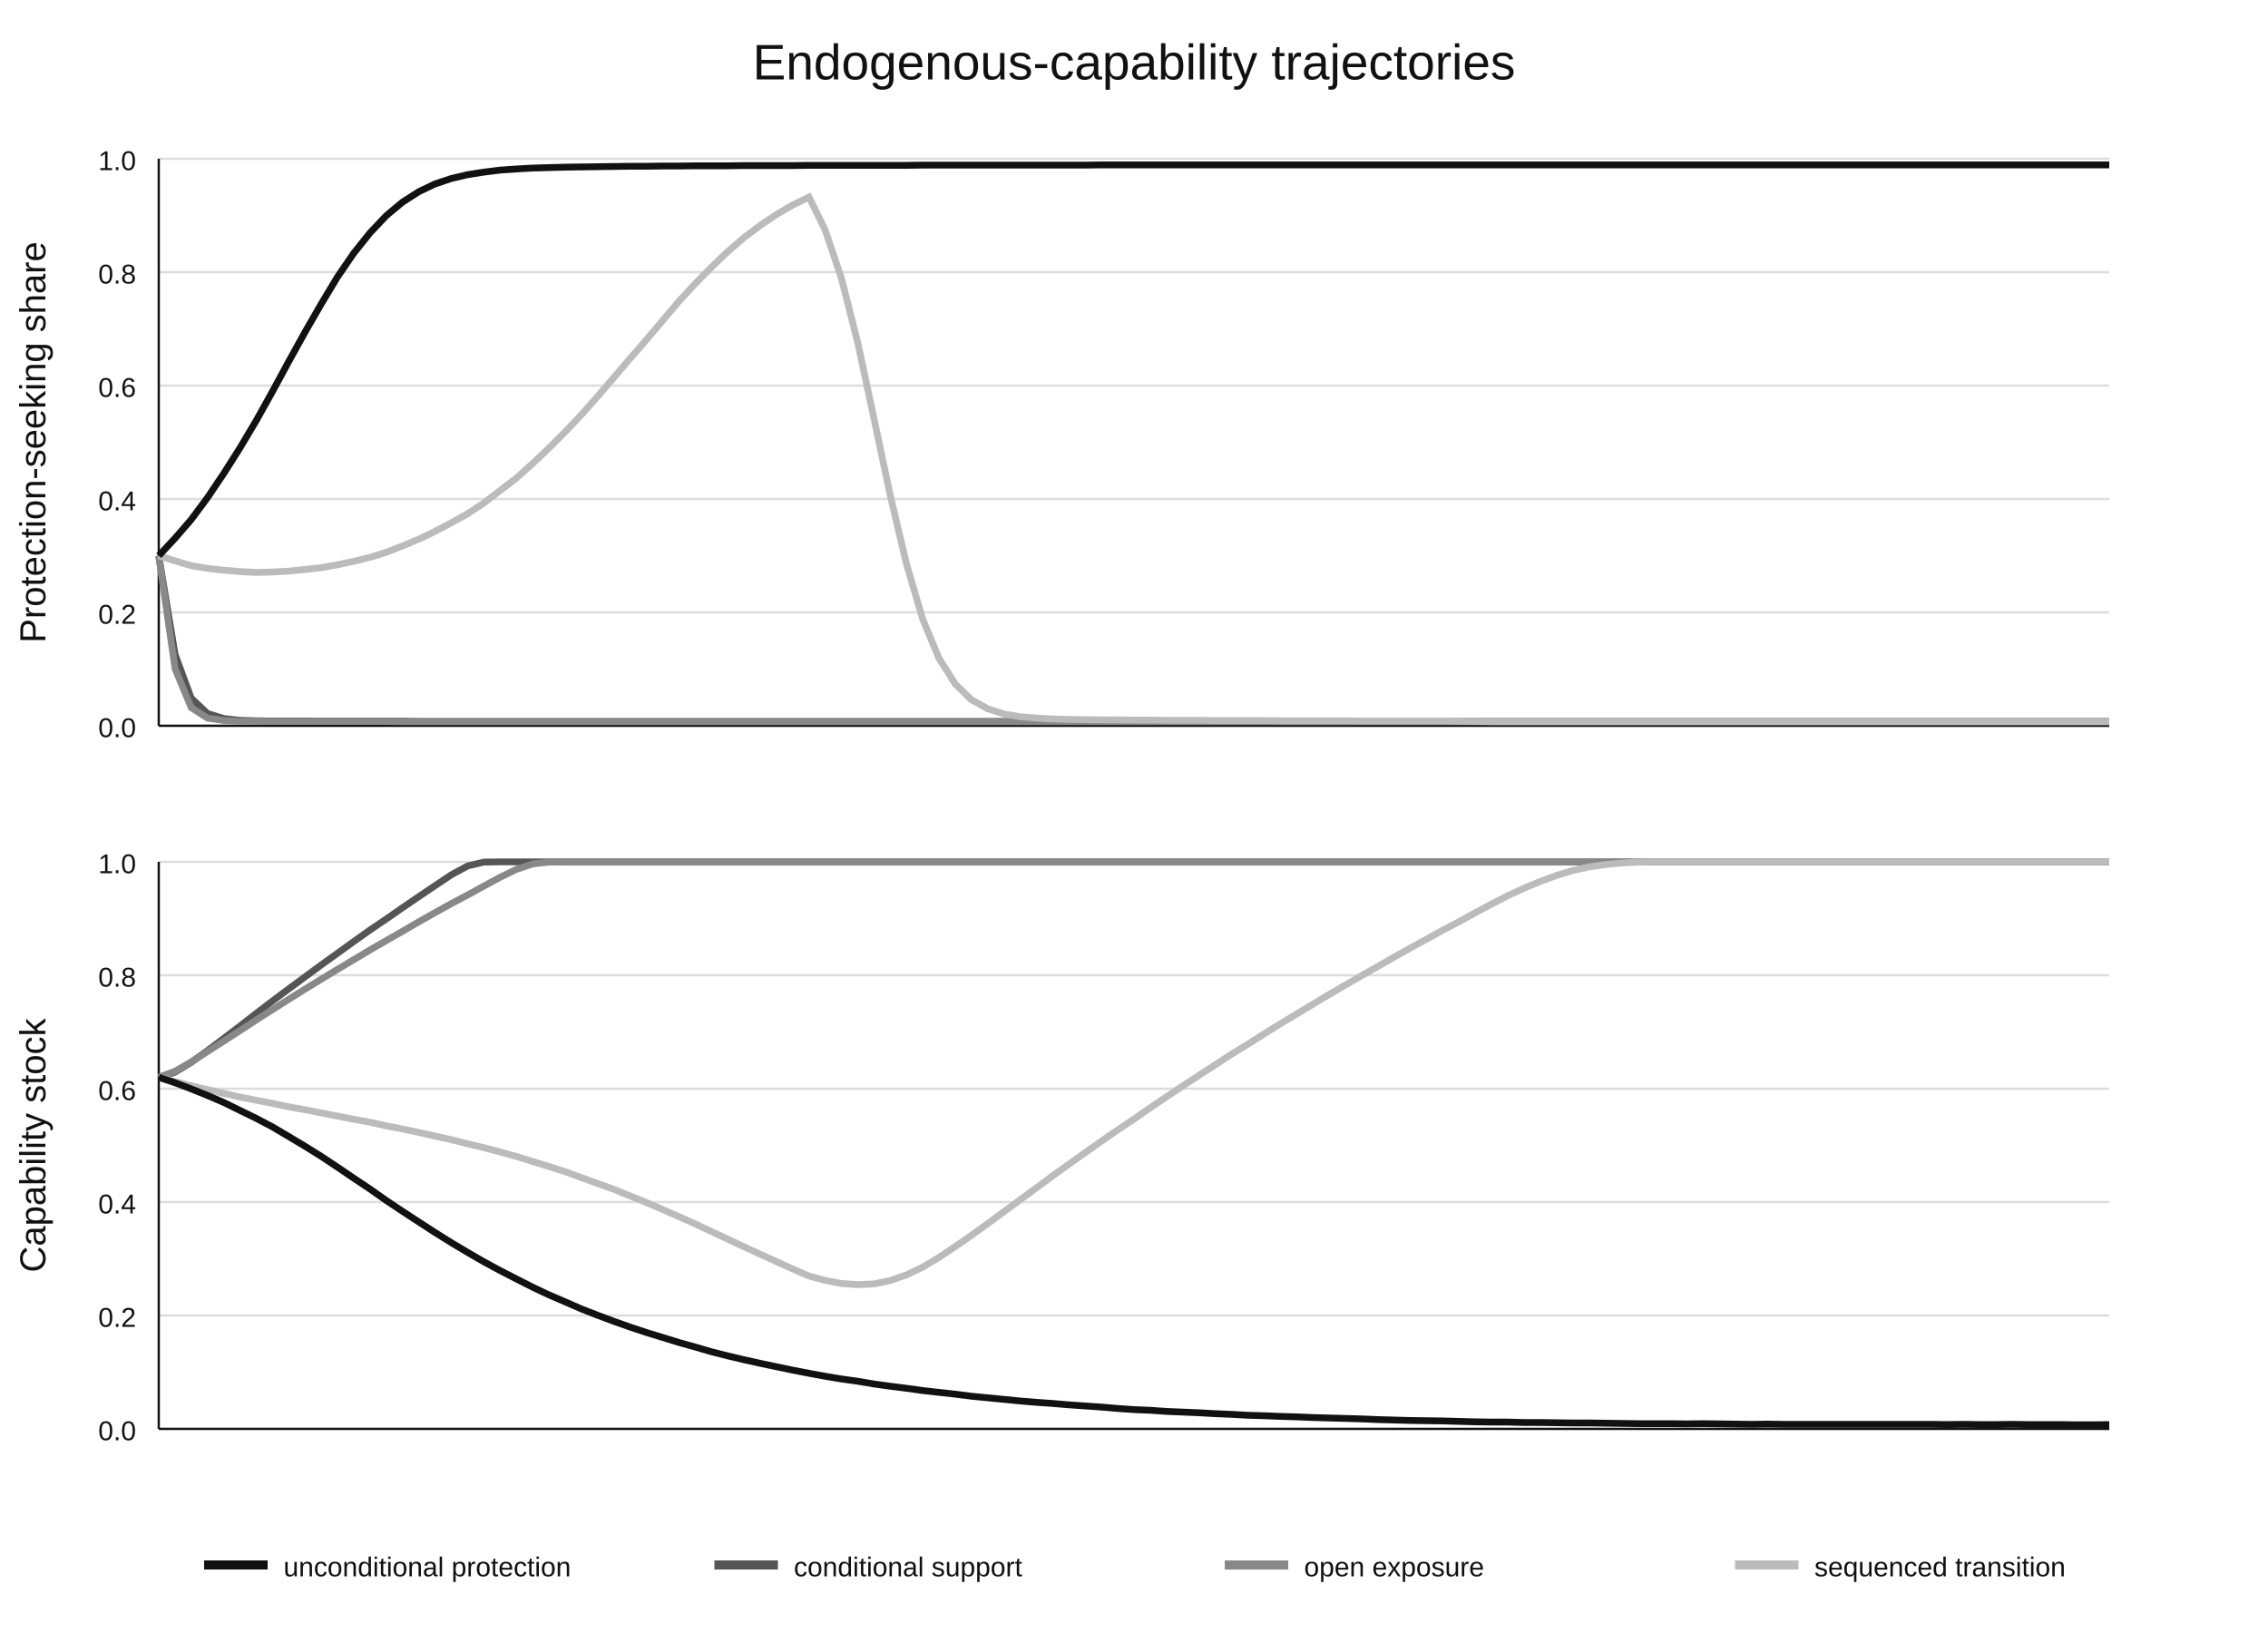
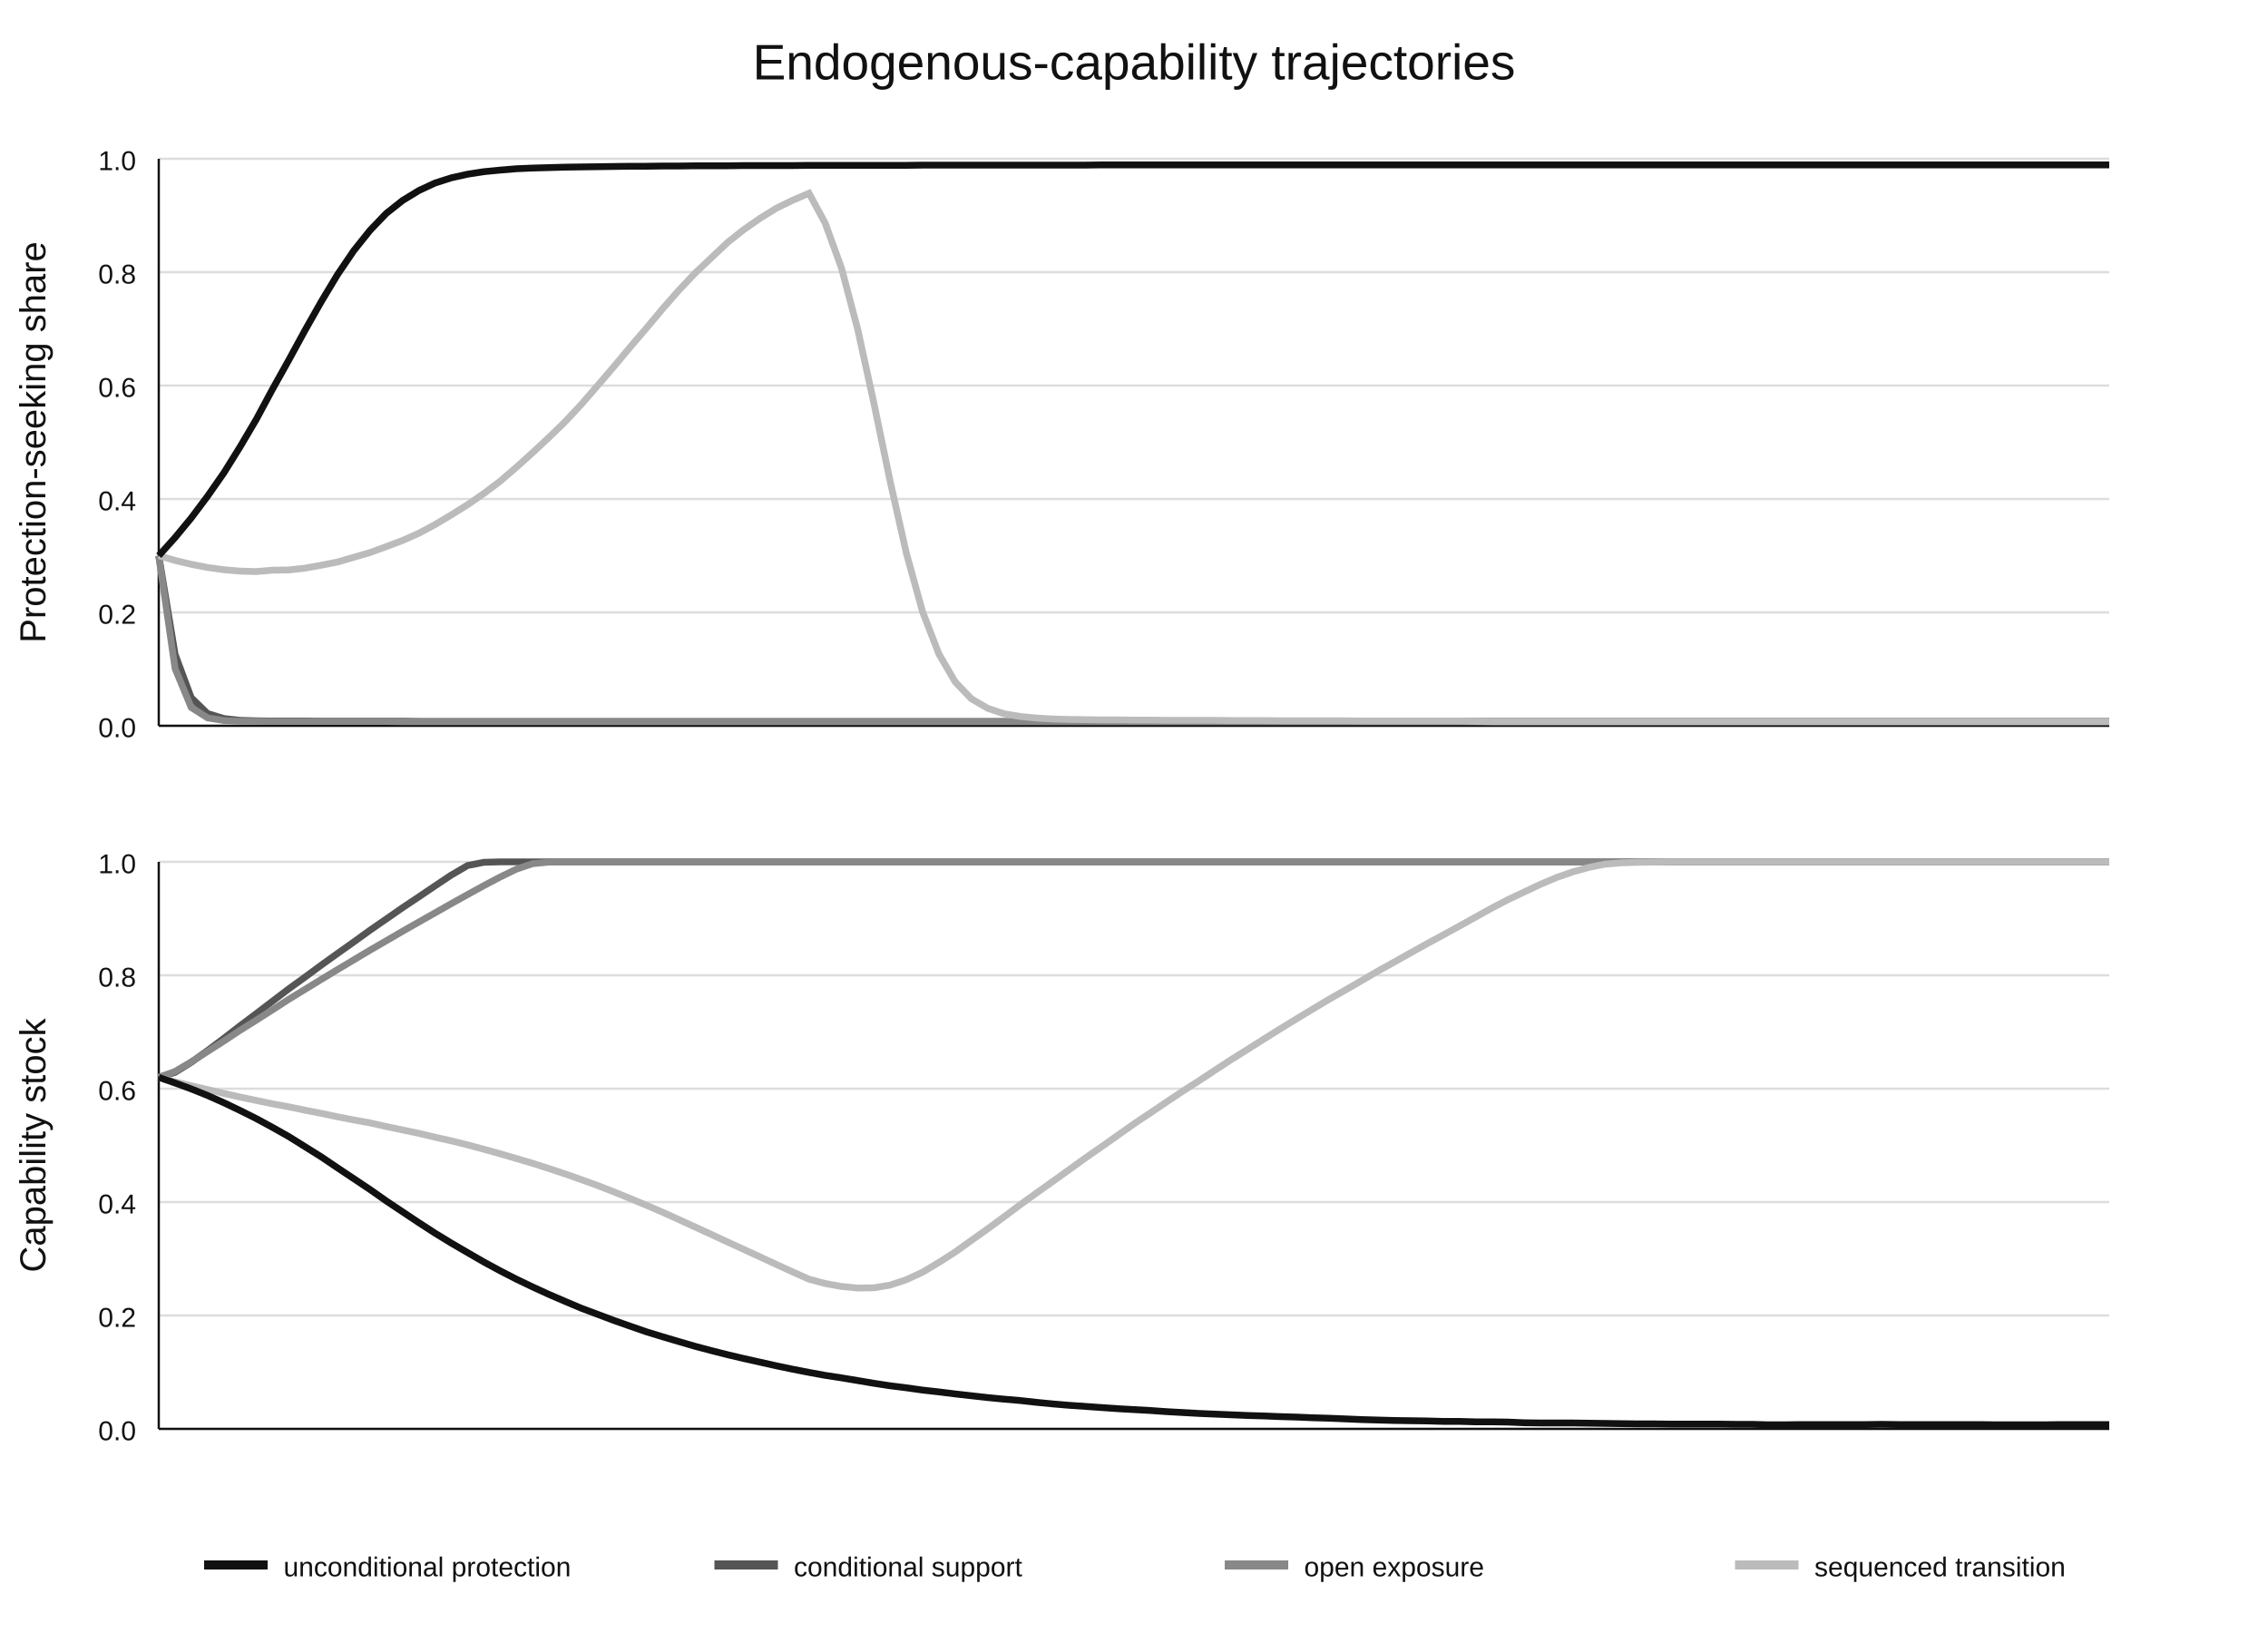
<svg xmlns="http://www.w3.org/2000/svg" width="1000" height="720" viewBox="0 0 1000 720">
  <rect width="100%" height="100%" fill="white" />
  <style>text{font-family:Arial,sans-serif;fill:#111}.axis{stroke:#111;stroke-width:1}.grid{stroke:#ddd;stroke-width:1}.line{fill:none;stroke-width:3}</style>
  <text x="500" y="35" text-anchor="middle" font-size="22">Endogenous-capability trajectories</text>
  <text x="20" y="195.0" transform="rotate(-90 20 195.0)" text-anchor="middle" font-size="16">Protection-seeking share</text>
  <line class="grid" x1="70" y1="320.0" x2="930" y2="320.0" />
  <text x="60" y="325.0" text-anchor="end" font-size="12">0.0</text>
  <line class="grid" x1="70" y1="270.0" x2="930" y2="270.0" />
  <text x="60" y="275.0" text-anchor="end" font-size="12">0.2</text>
  <line class="grid" x1="70" y1="220.0" x2="930" y2="220.0" />
  <text x="60" y="225.0" text-anchor="end" font-size="12">0.4</text>
  <line class="grid" x1="70" y1="170.0" x2="930" y2="170.0" />
  <text x="60" y="175.0" text-anchor="end" font-size="12">0.6</text>
  <line class="grid" x1="70" y1="120.0" x2="930" y2="120.0" />
  <text x="60" y="125.0" text-anchor="end" font-size="12">0.8</text>
  <line class="grid" x1="70" y1="70.0" x2="930" y2="70.0" />
  <text x="60" y="75.0" text-anchor="end" font-size="12">1.0</text>
  <line class="axis" x1="70" y1="70" x2="70" y2="320" />
  <line class="axis" x1="70" y1="320" x2="930" y2="320" />
-   <polyline class="line" stroke="#555555" points="70.0,245.0 77.2,288.6 84.3,307.8 91.5,314.6 98.7,316.8 105.8,317.6 113.0,317.8 120.2,317.9 127.3,317.9 134.5,317.9 141.7,318.0 148.8,318.0 156.0,318.0 163.2,318.0 170.3,318.0 177.5,318.0 184.7,318.1 191.8,318.1 199.0,318.1 206.2,318.1 213.3,318.1 220.5,318.1 227.7,318.1 234.8,318.1 242.0,318.1 249.2,318.1 256.3,318.1 263.5,318.1 270.7,318.1 277.8,318.1 285.0,318.1 292.2,318.1 299.3,318.1 306.5,318.1 313.7,318.1 320.8,318.1 328.0,318.1 335.2,318.1 342.3,318.1 349.5,318.1 356.7,318.1 363.8,318.1 371.0,318.1 378.2,318.1 385.3,318.1 392.5,318.1 399.7,318.1 406.8,318.1 414.0,318.1 421.2,318.1 428.3,318.1 435.5,318.1 442.7,318.1 449.8,318.1 457.0,318.1 464.2,318.1 471.3,318.1 478.5,318.1 485.7,318.1 492.8,318.1 500.0,318.1 507.2,318.1 514.3,318.1 521.5,318.1 528.7,318.1 535.8,318.1 543.0,318.1 550.2,318.1 557.3,318.1 564.5,318.1 571.7,318.1 578.8,318.1 586.0,318.1 593.2,318.1 600.3,318.1 607.5,318.1 614.7,318.1 621.8,318.1 629.0,318.1 636.2,318.1 643.3,318.1 650.5,318.1 657.7,318.1 664.8,318.1 672.0,318.1 679.2,318.1 686.3,318.1 693.5,318.1 700.7,318.1 707.8,318.1 715.0,318.1 722.2,318.1 729.3,318.1 736.5,318.1 743.7,318.1 750.8,318.1 758.0,318.1 765.2,318.1 772.3,318.1 779.5,318.1 786.7,318.1 793.8,318.1 801.0,318.1 808.2,318.1 815.3,318.1 822.5,318.1 829.7,318.1 836.8,318.1 844.0,318.1 851.2,318.1 858.3,318.1 865.5,318.1 872.7,318.1 879.8,318.1 887.0,318.1 894.2,318.1 901.3,318.1 908.5,318.1 915.7,318.1 922.8,318.1 930.0,318.1" />
-   <polyline class="line" stroke="#888888" points="70.0,245.0 77.2,294.9 84.3,312.0 91.5,316.6 98.7,317.7 105.8,318.0 113.0,318.0 120.2,318.1 127.3,318.1 134.5,318.1 141.7,318.1 148.8,318.1 156.0,318.1 163.2,318.1 170.3,318.1 177.5,318.2 184.7,318.2 191.8,318.2 199.0,318.2 206.2,318.2 213.3,318.2 220.5,318.2 227.7,318.2 234.8,318.2 242.0,318.2 249.2,318.2 256.3,318.2 263.5,318.2 270.7,318.2 277.8,318.2 285.0,318.2 292.2,318.2 299.3,318.2 306.5,318.2 313.7,318.2 320.8,318.2 328.0,318.2 335.2,318.2 342.3,318.2 349.5,318.2 356.7,318.2 363.8,318.2 371.0,318.2 378.2,318.2 385.3,318.2 392.5,318.2 399.7,318.2 406.8,318.2 414.0,318.2 421.2,318.2 428.3,318.2 435.5,318.2 442.7,318.2 449.8,318.2 457.0,318.2 464.2,318.2 471.3,318.2 478.5,318.2 485.7,318.2 492.8,318.2 500.0,318.2 507.2,318.2 514.3,318.2 521.5,318.2 528.7,318.2 535.8,318.2 543.0,318.2 550.2,318.2 557.3,318.2 564.5,318.2 571.7,318.2 578.8,318.2 586.0,318.2 593.2,318.2 600.3,318.2 607.5,318.2 614.7,318.2 621.8,318.2 629.0,318.2 636.2,318.2 643.3,318.2 650.5,318.2 657.7,318.2 664.8,318.2 672.0,318.2 679.2,318.2 686.3,318.2 693.5,318.2 700.7,318.2 707.8,318.2 715.0,318.2 722.2,318.2 729.3,318.2 736.5,318.2 743.7,318.2 750.8,318.2 758.0,318.2 765.2,318.2 772.3,318.2 779.5,318.2 786.7,318.2 793.8,318.2 801.0,318.2 808.2,318.2 815.3,318.2 822.5,318.2 829.7,318.2 836.8,318.2 844.0,318.2 851.2,318.2 858.3,318.2 865.5,318.2 872.7,318.2 879.8,318.2 887.0,318.2 894.2,318.2 901.3,318.2 908.5,318.2 915.7,318.2 922.8,318.2 930.0,318.2" />
-   <polyline class="line" stroke="#BBBBBB" points="70.0,245.0 77.2,247.3 84.3,249.4 91.5,250.6 98.7,251.4 105.8,252.0 113.0,252.4 120.2,252.2 127.3,251.8 134.5,251.1 141.7,250.3 148.8,249.0 156.0,247.5 163.2,245.7 170.3,243.5 177.5,240.7 184.7,237.7 191.8,234.3 199.0,230.5 206.2,226.5 213.3,221.8 220.5,216.3 227.7,210.8 234.8,204.4 242.0,197.6 249.2,190.4 256.3,182.9 263.5,174.8 270.7,166.4 277.8,158.1 285.0,149.8 292.2,141.3 299.3,132.9 306.5,125.1 313.7,117.8 320.8,111.0 328.0,104.8 335.2,99.4 342.3,94.6 349.5,90.4 356.7,86.9 363.8,101.3 371.0,122.7 378.2,151.1 385.3,184.3 392.5,218.3 399.7,248.7 406.8,272.9 414.0,290.2 421.2,301.6 428.3,308.5 435.5,312.5 442.7,314.8 449.8,316.0 457.0,316.6 464.2,317.0 471.3,317.2 478.5,317.3 485.7,317.4 492.8,317.4 500.0,317.5 507.2,317.5 514.3,317.6 521.5,317.6 528.7,317.6 535.8,317.7 543.0,317.7 550.2,317.7 557.3,317.7 564.5,317.8 571.7,317.8 578.8,317.8 586.0,317.8 593.2,317.8 600.3,317.9 607.5,317.9 614.7,317.9 621.8,317.9 629.0,317.9 636.2,317.9 643.3,318.0 650.5,318.1 657.7,318.2 664.8,318.2 672.0,318.2 679.2,318.2 686.3,318.2 693.5,318.2 700.7,318.2 707.8,318.2 715.0,318.2 722.2,318.2 729.3,318.2 736.5,318.2 743.7,318.2 750.8,318.2 758.0,318.2 765.2,318.2 772.3,318.2 779.5,318.2 786.7,318.2 793.8,318.2 801.0,318.2 808.2,318.2 815.3,318.2 822.5,318.2 829.7,318.2 836.8,318.2 844.0,318.2 851.2,318.2 858.3,318.2 865.5,318.2 872.7,318.2 879.8,318.2 887.0,318.2 894.2,318.2 901.3,318.2 908.5,318.2 915.7,318.2 922.8,318.2 930.0,318.2" />
-   <polyline class="line" stroke="#111111" points="70.0,245.0 77.2,237.3 84.3,229.1 91.5,219.4 98.7,208.7 105.8,197.5 113.0,185.4 120.2,172.5 127.3,159.4 134.5,146.4 141.7,133.9 148.8,122.1 156.0,111.6 163.2,102.6 170.3,95.1 177.5,89.1 184.7,84.5 191.8,81.1 199.0,78.7 206.2,77.0 213.3,75.9 220.5,75.0 227.7,74.5 234.8,74.1 242.0,73.9 249.2,73.7 256.3,73.6 263.5,73.5 270.7,73.4 277.8,73.3 285.0,73.3 292.2,73.2 299.3,73.2 306.5,73.1 313.7,73.1 320.8,73.1 328.0,73.0 335.2,73.0 342.3,73.0 349.5,73.0 356.7,72.9 363.8,72.9 371.0,72.9 378.2,72.9 385.3,72.9 392.5,72.9 399.7,72.9 406.8,72.8 414.0,72.8 421.2,72.8 428.3,72.8 435.5,72.8 442.7,72.8 449.8,72.8 457.0,72.8 464.2,72.8 471.3,72.8 478.5,72.8 485.7,72.7 492.8,72.7 500.0,72.7 507.2,72.7 514.3,72.7 521.5,72.7 528.7,72.7 535.8,72.7 543.0,72.7 550.2,72.7 557.3,72.7 564.5,72.7 571.7,72.7 578.8,72.7 586.0,72.7 593.2,72.7 600.3,72.7 607.5,72.7 614.7,72.7 621.8,72.7 629.0,72.7 636.2,72.7 643.3,72.7 650.5,72.7 657.7,72.7 664.8,72.7 672.0,72.7 679.2,72.7 686.3,72.7 693.5,72.7 700.7,72.7 707.8,72.7 715.0,72.7 722.2,72.7 729.3,72.7 736.5,72.7 743.7,72.7 750.8,72.7 758.0,72.7 765.2,72.7 772.3,72.7 779.5,72.7 786.7,72.7 793.8,72.7 801.0,72.7 808.2,72.7 815.3,72.7 822.5,72.7 829.7,72.7 836.8,72.7 844.0,72.7 851.2,72.7 858.3,72.7 865.5,72.7 872.7,72.7 879.8,72.7 887.0,72.7 894.2,72.7 901.3,72.7 908.5,72.7 915.7,72.7 922.8,72.7 930.0,72.7" />
+   <polyline class="line" stroke="#555555" points="70.0,245.0 77.2,288.5 84.3,307.6 91.5,314.6 98.7,316.8 105.8,317.6 113.0,317.8 120.2,317.9 127.3,317.9 134.5,317.9 141.7,318.0 148.8,318.0 156.0,318.0 163.2,318.0 170.3,318.0 177.5,318.0 184.7,318.1 191.8,318.1 199.0,318.1 206.2,318.1 213.3,318.1 220.5,318.1 227.7,318.1 234.8,318.1 242.0,318.1 249.2,318.1 256.3,318.1 263.5,318.1 270.7,318.1 277.8,318.1 285.0,318.1 292.2,318.1 299.3,318.1 306.5,318.1 313.7,318.1 320.8,318.1 328.0,318.1 335.2,318.1 342.3,318.1 349.5,318.1 356.7,318.1 363.8,318.1 371.0,318.1 378.2,318.1 385.3,318.1 392.5,318.1 399.7,318.1 406.8,318.1 414.0,318.1 421.2,318.1 428.3,318.1 435.5,318.1 442.7,318.1 449.8,318.1 457.0,318.1 464.2,318.1 471.3,318.1 478.5,318.1 485.7,318.1 492.8,318.1 500.0,318.1 507.2,318.1 514.3,318.1 521.5,318.1 528.7,318.1 535.8,318.1 543.0,318.1 550.2,318.1 557.3,318.1 564.5,318.1 571.7,318.1 578.8,318.1 586.0,318.1 593.2,318.1 600.3,318.1 607.5,318.1 614.7,318.1 621.8,318.1 629.0,318.1 636.2,318.1 643.3,318.1 650.5,318.1 657.7,318.1 664.8,318.1 672.0,318.1 679.2,318.1 686.3,318.1 693.5,318.1 700.7,318.1 707.8,318.1 715.0,318.1 722.2,318.1 729.3,318.1 736.5,318.1 743.7,318.1 750.8,318.1 758.0,318.1 765.2,318.1 772.3,318.1 779.5,318.1 786.7,318.1 793.8,318.1 801.0,318.1 808.2,318.1 815.3,318.1 822.5,318.1 829.7,318.1 836.8,318.1 844.0,318.1 851.2,318.1 858.3,318.1 865.5,318.1 872.7,318.1 879.8,318.1 887.0,318.1 894.2,318.1 901.3,318.1 908.5,318.1 915.7,318.1 922.8,318.1 930.0,318.1" />
+   <polyline class="line" stroke="#888888" points="70.0,245.0 77.2,294.8 84.3,311.9 91.5,316.5 98.7,317.7 105.8,318.0 113.0,318.0 120.2,318.1 127.3,318.1 134.5,318.1 141.7,318.1 148.8,318.1 156.0,318.1 163.2,318.1 170.3,318.1 177.5,318.2 184.7,318.2 191.8,318.2 199.0,318.2 206.2,318.2 213.3,318.2 220.5,318.2 227.7,318.2 234.8,318.2 242.0,318.2 249.2,318.2 256.3,318.2 263.5,318.2 270.7,318.2 277.8,318.2 285.0,318.2 292.2,318.2 299.3,318.2 306.5,318.2 313.7,318.2 320.8,318.2 328.0,318.2 335.2,318.2 342.3,318.2 349.5,318.2 356.7,318.2 363.8,318.2 371.0,318.2 378.2,318.2 385.3,318.2 392.5,318.2 399.7,318.2 406.8,318.2 414.0,318.2 421.2,318.2 428.3,318.2 435.5,318.2 442.7,318.2 449.8,318.2 457.0,318.2 464.2,318.2 471.3,318.2 478.5,318.2 485.7,318.2 492.8,318.2 500.0,318.2 507.2,318.2 514.3,318.2 521.5,318.2 528.7,318.2 535.8,318.2 543.0,318.2 550.2,318.2 557.3,318.2 564.5,318.2 571.7,318.2 578.8,318.2 586.0,318.2 593.2,318.2 600.3,318.2 607.5,318.2 614.7,318.2 621.8,318.2 629.0,318.2 636.2,318.2 643.3,318.2 650.5,318.2 657.7,318.2 664.8,318.2 672.0,318.2 679.2,318.2 686.3,318.2 693.5,318.2 700.7,318.2 707.8,318.2 715.0,318.2 722.2,318.2 729.3,318.2 736.5,318.2 743.7,318.2 750.8,318.2 758.0,318.2 765.2,318.2 772.3,318.2 779.5,318.2 786.7,318.2 793.8,318.2 801.0,318.2 808.2,318.2 815.3,318.2 822.5,318.2 829.7,318.2 836.8,318.2 844.0,318.2 851.2,318.2 858.3,318.2 865.5,318.2 872.7,318.2 879.8,318.2 887.0,318.2 894.2,318.2 901.3,318.2 908.5,318.2 915.7,318.2 922.8,318.2 930.0,318.2" />
+   <polyline class="line" stroke="#BBBBBB" points="70.0,245.0 77.2,247.1 84.3,248.8 91.5,250.2 98.7,251.2 105.8,251.8 113.0,252.0 120.2,251.4 127.3,251.3 134.5,250.5 141.7,249.2 148.8,247.8 156.0,245.7 163.2,243.6 170.3,241.0 177.5,238.3 184.7,235.1 191.8,231.3 199.0,227.0 206.2,222.5 213.3,217.6 220.5,212.2 227.7,206.0 234.8,199.6 242.0,192.9 249.2,185.9 256.3,178.3 263.5,170.0 270.7,161.6 277.8,153.1 285.0,144.7 292.2,136.1 299.3,128.0 306.5,120.4 313.7,113.6 320.8,106.9 328.0,101.2 335.2,96.2 342.3,91.8 349.5,88.3 356.7,85.2 363.8,98.3 371.0,118.1 378.2,145.3 385.3,177.7 392.5,212.3 399.7,244.2 406.8,269.8 414.0,288.4 421.2,300.7 428.3,308.1 435.5,312.3 442.7,314.7 449.8,315.9 457.0,316.6 464.2,317.0 471.3,317.2 478.5,317.3 485.7,317.4 492.8,317.4 500.0,317.5 507.2,317.5 514.3,317.6 521.5,317.6 528.7,317.6 535.8,317.6 543.0,317.7 550.2,317.7 557.3,317.7 564.5,317.8 571.7,317.8 578.8,317.8 586.0,317.8 593.2,317.8 600.3,317.9 607.5,317.9 614.7,317.9 621.8,317.9 629.0,317.9 636.2,317.9 643.3,317.9 650.5,318.1 657.7,318.2 664.8,318.2 672.0,318.2 679.2,318.2 686.3,318.2 693.5,318.2 700.7,318.2 707.8,318.2 715.0,318.2 722.2,318.2 729.3,318.2 736.5,318.2 743.7,318.2 750.8,318.2 758.0,318.2 765.2,318.2 772.3,318.2 779.5,318.2 786.7,318.2 793.8,318.2 801.0,318.2 808.2,318.2 815.3,318.2 822.5,318.2 829.7,318.2 836.8,318.2 844.0,318.2 851.2,318.2 858.3,318.2 865.5,318.2 872.7,318.2 879.8,318.2 887.0,318.2 894.2,318.2 901.3,318.2 908.5,318.2 915.7,318.2 922.8,318.2 930.0,318.2" />
+   <polyline class="line" stroke="#111111" points="70.0,245.0 77.2,237.0 84.3,228.4 91.5,218.8 98.7,208.5 105.8,197.1 113.0,184.9 120.2,171.5 127.3,158.8 134.5,145.6 141.7,132.9 148.8,121.1 156.0,110.5 163.2,101.5 170.3,94.1 177.5,88.4 184.7,84.0 191.8,80.7 199.0,78.4 206.2,76.8 213.3,75.7 220.5,75.0 227.7,74.4 234.8,74.1 242.0,73.9 249.2,73.7 256.3,73.6 263.5,73.5 270.7,73.4 277.8,73.3 285.0,73.3 292.2,73.2 299.3,73.2 306.5,73.1 313.7,73.1 320.8,73.1 328.0,73.0 335.2,73.0 342.3,73.0 349.5,73.0 356.7,72.9 363.8,72.9 371.0,72.9 378.2,72.9 385.3,72.9 392.5,72.9 399.7,72.9 406.8,72.8 414.0,72.8 421.2,72.8 428.3,72.8 435.5,72.8 442.7,72.8 449.8,72.8 457.0,72.8 464.2,72.8 471.3,72.8 478.5,72.8 485.7,72.7 492.8,72.7 500.0,72.7 507.2,72.7 514.3,72.7 521.5,72.7 528.7,72.7 535.8,72.7 543.0,72.7 550.2,72.7 557.3,72.7 564.5,72.7 571.7,72.7 578.8,72.7 586.0,72.7 593.2,72.7 600.3,72.7 607.5,72.7 614.7,72.7 621.8,72.7 629.0,72.7 636.2,72.7 643.3,72.7 650.5,72.7 657.7,72.7 664.8,72.7 672.0,72.7 679.2,72.7 686.3,72.7 693.5,72.7 700.7,72.7 707.8,72.7 715.0,72.7 722.2,72.7 729.3,72.7 736.5,72.7 743.7,72.7 750.8,72.7 758.0,72.7 765.2,72.7 772.3,72.7 779.5,72.7 786.7,72.7 793.8,72.7 801.0,72.7 808.2,72.7 815.3,72.7 822.5,72.7 829.7,72.7 836.8,72.7 844.0,72.7 851.2,72.7 858.3,72.7 865.5,72.7 872.7,72.7 879.8,72.7 887.0,72.7 894.2,72.7 901.3,72.7 908.5,72.7 915.7,72.7 922.8,72.7 930.0,72.7" />
  <text x="20" y="505.0" transform="rotate(-90 20 505.0)" text-anchor="middle" font-size="16">Capability stock</text>
  <line class="grid" x1="70" y1="630.0" x2="930" y2="630.0" />
  <text x="60" y="635.0" text-anchor="end" font-size="12">0.0</text>
  <line class="grid" x1="70" y1="580.0" x2="930" y2="580.0" />
  <text x="60" y="585.0" text-anchor="end" font-size="12">0.2</text>
  <line class="grid" x1="70" y1="530.0" x2="930" y2="530.0" />
  <text x="60" y="535.0" text-anchor="end" font-size="12">0.4</text>
  <line class="grid" x1="70" y1="480.0" x2="930" y2="480.0" />
  <text x="60" y="485.0" text-anchor="end" font-size="12">0.6</text>
  <line class="grid" x1="70" y1="430.0" x2="930" y2="430.0" />
  <text x="60" y="435.0" text-anchor="end" font-size="12">0.8</text>
  <line class="grid" x1="70" y1="380.0" x2="930" y2="380.0" />
  <text x="60" y="385.0" text-anchor="end" font-size="12">1.0</text>
  <line class="axis" x1="70" y1="380" x2="70" y2="630" />
  <line class="axis" x1="70" y1="630" x2="930" y2="630" />
-   <polyline class="line" stroke="#555555" points="70.0,475.0 77.2,472.7 84.3,468.4 91.5,463.2 98.7,457.8 105.8,452.4 113.0,446.8 120.2,441.3 127.3,436.0 134.5,430.7 141.7,425.4 148.8,420.3 156.0,415.1 163.2,410.0 170.3,405.2 177.5,400.2 184.7,395.3 191.8,390.5 199.0,385.7 206.2,381.8 213.3,380.1 220.5,380.0 227.7,380.0 234.8,380.0 242.0,380.0 249.2,380.0 256.3,380.0 263.5,380.0 270.7,380.0 277.8,380.0 285.0,380.0 292.2,380.0 299.3,380.0 306.5,380.0 313.7,380.0 320.8,380.0 328.0,380.0 335.2,380.0 342.3,380.0 349.5,380.0 356.7,380.0 363.8,380.0 371.0,380.0 378.2,380.0 385.3,380.0 392.5,380.0 399.7,380.0 406.8,380.0 414.0,380.0 421.2,380.0 428.3,380.0 435.5,380.0 442.7,380.0 449.8,380.0 457.0,380.0 464.2,380.0 471.3,380.0 478.5,380.0 485.7,380.0 492.8,380.0 500.0,380.0 507.2,380.0 514.3,380.0 521.5,380.0 528.7,380.0 535.8,380.0 543.0,380.0 550.2,380.0 557.3,380.0 564.5,380.0 571.7,380.0 578.8,380.0 586.0,380.0 593.2,380.0 600.3,380.0 607.5,380.0 614.7,380.0 621.8,380.0 629.0,380.0 636.2,380.0 643.3,380.0 650.5,380.0 657.7,380.0 664.8,380.0 672.0,380.0 679.2,380.0 686.3,380.0 693.5,380.0 700.7,380.0 707.8,380.0 715.0,380.0 722.2,380.0 729.3,380.0 736.5,380.0 743.7,380.0 750.8,380.0 758.0,380.0 765.2,380.0 772.3,380.0 779.5,380.0 786.7,380.0 793.8,380.0 801.0,380.0 808.2,380.0 815.3,380.0 822.5,380.0 829.7,380.0 836.8,380.0 844.0,380.0 851.2,380.0 858.3,380.0 865.5,380.0 872.7,380.0 879.8,380.0 887.0,380.0 894.2,380.0 901.3,380.0 908.5,380.0 915.7,380.0 922.8,380.0 930.0,380.0" />
-   <polyline class="line" stroke="#888888" points="70.0,475.0 77.2,472.3 84.3,468.2 91.5,463.6 98.7,459.0 105.8,454.4 113.0,449.7 120.2,445.1 127.3,440.6 134.5,436.1 141.7,431.7 148.8,427.4 156.0,423.1 163.2,418.8 170.3,414.7 177.5,410.6 184.7,406.4 191.8,402.4 199.0,398.4 206.2,394.6 213.3,390.7 220.5,386.8 227.7,383.3 234.8,380.9 242.0,380.1 249.2,380.0 256.3,380.0 263.5,380.0 270.7,380.0 277.8,380.0 285.0,380.0 292.2,380.0 299.3,380.0 306.5,380.0 313.7,380.0 320.8,380.0 328.0,380.0 335.2,380.0 342.3,380.0 349.5,380.0 356.7,380.0 363.8,380.0 371.0,380.0 378.2,380.0 385.3,380.0 392.5,380.0 399.7,380.0 406.8,380.0 414.0,380.0 421.2,380.0 428.3,380.0 435.5,380.0 442.7,380.0 449.8,380.0 457.0,380.0 464.2,380.0 471.3,380.0 478.5,380.0 485.7,380.0 492.8,380.0 500.0,380.0 507.2,380.0 514.3,380.0 521.5,380.0 528.7,380.0 535.8,380.0 543.0,380.0 550.2,380.0 557.3,380.0 564.5,380.0 571.7,380.0 578.8,380.0 586.0,380.0 593.2,380.0 600.3,380.0 607.5,380.0 614.7,380.0 621.8,380.0 629.0,380.0 636.2,380.0 643.3,380.0 650.5,380.0 657.7,380.0 664.8,380.0 672.0,380.0 679.2,380.0 686.3,380.0 693.5,380.0 700.7,380.0 707.8,380.0 715.0,380.0 722.2,380.0 729.3,380.0 736.5,380.0 743.7,380.0 750.8,380.0 758.0,380.0 765.2,380.0 772.3,380.0 779.5,380.0 786.7,380.0 793.8,380.0 801.0,380.0 808.2,380.0 815.3,380.0 822.5,380.0 829.7,380.0 836.8,380.0 844.0,380.0 851.2,380.0 858.3,380.0 865.5,380.0 872.7,380.0 879.8,380.0 887.0,380.0 894.2,380.0 901.3,380.0 908.5,380.0 915.7,380.0 922.8,380.0 930.0,380.0" />
-   <polyline class="line" stroke="#BBBBBB" points="70.0,475.0 77.2,476.9 84.3,478.7 91.5,480.4 98.7,482.1 105.8,483.7 113.0,485.1 120.2,486.5 127.3,488.0 134.5,489.3 141.7,490.7 148.8,492.1 156.0,493.5 163.2,494.8 170.3,496.4 177.5,497.8 184.7,499.3 191.8,500.9 199.0,502.5 206.2,504.3 213.3,506.0 220.5,507.9 227.7,509.9 234.8,512.1 242.0,514.3 249.2,516.6 256.3,519.2 263.5,521.8 270.7,524.4 277.8,527.3 285.0,530.2 292.2,533.3 299.3,536.4 306.5,539.6 313.7,543.0 320.8,546.3 328.0,549.7 335.2,553.0 342.3,556.2 349.5,559.5 356.7,562.6 363.8,564.5 371.0,565.9 378.2,566.4 385.3,566.1 392.5,564.6 399.7,562.1 406.8,558.7 414.0,554.4 421.2,549.6 428.3,544.7 435.5,539.5 442.7,534.2 449.8,529.0 457.0,523.7 464.2,518.4 471.3,513.3 478.5,508.2 485.7,503.1 492.8,498.2 500.0,493.4 507.2,488.4 514.3,483.6 521.5,478.8 528.7,474.1 535.8,469.5 543.0,464.8 550.2,460.4 557.3,455.9 564.5,451.4 571.7,447.1 578.8,442.8 586.0,438.5 593.2,434.3 600.3,430.2 607.5,426.1 614.7,422.0 621.8,418.0 629.0,414.1 636.2,410.1 643.3,406.4 650.5,402.4 657.7,398.6 664.8,394.9 672.0,391.6 679.2,388.6 686.3,386.0 693.5,383.8 700.7,382.2 707.8,381.2 715.0,380.5 722.2,380.1 729.3,380.0 736.5,380.0 743.7,380.0 750.8,380.0 758.0,380.0 765.2,380.0 772.3,380.0 779.5,380.0 786.7,380.0 793.8,380.0 801.0,380.0 808.2,380.0 815.3,380.0 822.5,380.0 829.7,380.0 836.8,380.0 844.0,380.0 851.2,380.0 858.3,380.0 865.5,380.0 872.7,380.0 879.8,380.0 887.0,380.0 894.2,380.0 901.3,380.0 908.5,380.0 915.7,380.0 922.8,380.0 930.0,380.0" />
-   <polyline class="line" stroke="#111111" points="70.0,475.0 77.2,477.4 84.3,480.1 91.5,483.0 98.7,486.1 105.8,489.6 113.0,493.1 120.2,496.9 127.3,501.1 134.5,505.4 141.7,509.9 148.8,514.6 156.0,519.5 163.2,524.3 170.3,529.3 177.5,534.1 184.7,538.8 191.8,543.4 199.0,547.9 206.2,552.2 213.3,556.3 220.5,560.2 227.7,563.9 234.8,567.5 242.0,570.9 249.2,574.0 256.3,577.1 263.5,579.9 270.7,582.6 277.8,585.1 285.0,587.5 292.2,589.7 299.3,591.9 306.5,593.9 313.7,596.0 320.8,597.8 328.0,599.5 335.2,601.1 342.3,602.6 349.5,604.1 356.7,605.5 363.8,606.8 371.0,608.0 378.2,609.0 385.3,610.2 392.5,611.2 399.7,612.1 406.8,613.1 414.0,613.9 421.2,614.7 428.3,615.6 435.5,616.3 442.7,617.0 449.8,617.7 457.0,618.3 464.2,618.8 471.3,619.4 478.5,619.9 485.7,620.4 492.8,621.0 500.0,621.5 507.2,621.8 514.3,622.3 521.5,622.6 528.7,622.9 535.8,623.3 543.0,623.6 550.2,624.0 557.3,624.2 564.5,624.5 571.7,624.7 578.8,625.0 586.0,625.2 593.2,625.4 600.3,625.6 607.5,625.9 614.7,626.1 621.8,626.3 629.0,626.4 636.2,626.5 643.3,626.7 650.5,626.9 657.7,627.0 664.8,627.0 672.0,627.2 679.2,627.2 686.3,627.3 693.5,627.4 700.7,627.4 707.8,627.5 715.0,627.6 722.2,627.7 729.3,627.7 736.5,627.7 743.7,627.8 750.8,627.7 758.0,627.8 765.2,627.9 772.3,628.0 779.5,627.9 786.7,628.0 793.8,628.0 801.0,628.0 808.2,628.0 815.3,628.0 822.5,628.0 829.7,628.0 836.8,628.0 844.0,628.0 851.2,628.0 858.3,628.1 865.5,628.0 872.7,628.1 879.8,628.1 887.0,628.0 894.2,628.1 901.3,628.1 908.5,628.1 915.7,628.2 922.8,628.2 930.0,628.1" />
+   <polyline class="line" stroke="#555555" points="70.0,475.0 77.2,472.8 84.3,468.4 91.5,463.2 98.7,457.8 105.8,452.3 113.0,446.9 120.2,441.4 127.3,436.0 134.5,430.8 141.7,425.5 148.8,420.4 156.0,415.3 163.2,410.1 170.3,405.2 177.5,400.2 184.7,395.4 191.8,390.6 199.0,385.8 206.2,381.6 213.3,380.2 220.5,380.0 227.7,380.0 234.8,380.0 242.0,380.0 249.2,380.0 256.3,380.0 263.5,380.0 270.7,380.0 277.8,380.0 285.0,380.0 292.2,380.0 299.3,380.0 306.5,380.0 313.7,380.0 320.8,380.0 328.0,380.0 335.2,380.0 342.3,380.0 349.5,380.0 356.7,380.0 363.8,380.0 371.0,380.0 378.2,380.0 385.3,380.0 392.5,380.0 399.7,380.0 406.8,380.0 414.0,380.0 421.2,380.0 428.3,380.0 435.5,380.0 442.7,380.0 449.8,380.0 457.0,380.0 464.2,380.0 471.3,380.0 478.5,380.0 485.7,380.0 492.8,380.0 500.0,380.0 507.2,380.0 514.3,380.0 521.5,380.0 528.7,380.0 535.8,380.0 543.0,380.0 550.2,380.0 557.3,380.0 564.5,380.0 571.7,380.0 578.8,380.0 586.0,380.0 593.2,380.0 600.3,380.0 607.5,380.0 614.7,380.0 621.8,380.0 629.0,380.0 636.2,380.0 643.3,380.0 650.5,380.0 657.7,380.0 664.8,380.0 672.0,380.0 679.2,380.0 686.3,380.0 693.5,380.0 700.7,380.0 707.8,380.0 715.0,380.0 722.2,380.0 729.3,380.0 736.5,380.0 743.7,380.0 750.8,380.0 758.0,380.0 765.2,380.0 772.3,380.0 779.5,380.0 786.7,380.0 793.8,380.0 801.0,380.0 808.2,380.0 815.3,380.0 822.5,380.0 829.7,380.0 836.8,380.0 844.0,380.0 851.2,380.0 858.3,380.0 865.5,380.0 872.7,380.0 879.8,380.0 887.0,380.0 894.2,380.0 901.3,380.0 908.5,380.0 915.7,380.0 922.8,380.0 930.0,380.0" />
+   <polyline class="line" stroke="#888888" points="70.0,475.0 77.2,472.4 84.3,468.2 91.5,463.6 98.7,459.0 105.8,454.3 113.0,449.8 120.2,445.2 127.3,440.6 134.5,436.2 141.7,431.8 148.8,427.5 156.0,423.2 163.2,418.9 170.3,414.8 177.5,410.6 184.7,406.5 191.8,402.5 199.0,398.4 206.2,394.4 213.3,390.5 220.5,386.7 227.7,383.2 234.8,380.8 242.0,380.1 249.2,380.0 256.3,380.0 263.5,380.0 270.7,380.0 277.8,380.0 285.0,380.0 292.2,380.0 299.3,380.0 306.5,380.0 313.7,380.0 320.8,380.0 328.0,380.0 335.2,380.0 342.3,380.0 349.5,380.0 356.7,380.0 363.8,380.0 371.0,380.0 378.2,380.0 385.3,380.0 392.5,380.0 399.7,380.0 406.8,380.0 414.0,380.0 421.2,380.0 428.3,380.0 435.5,380.0 442.7,380.0 449.8,380.0 457.0,380.0 464.2,380.0 471.3,380.0 478.5,380.0 485.7,380.0 492.8,380.0 500.0,380.0 507.2,380.0 514.3,380.0 521.5,380.0 528.7,380.0 535.8,380.0 543.0,380.0 550.2,380.0 557.3,380.0 564.5,380.0 571.7,380.0 578.8,380.0 586.0,380.0 593.2,380.0 600.3,380.0 607.5,380.0 614.7,380.0 621.8,380.0 629.0,380.0 636.2,380.0 643.3,380.0 650.5,380.0 657.7,380.0 664.8,380.0 672.0,380.0 679.2,380.0 686.3,380.0 693.5,380.0 700.7,380.0 707.8,380.0 715.0,380.0 722.2,380.0 729.3,380.0 736.5,380.0 743.7,380.0 750.8,380.0 758.0,380.0 765.2,380.0 772.3,380.0 779.5,380.0 786.7,380.0 793.8,380.0 801.0,380.0 808.2,380.0 815.3,380.0 822.5,380.0 829.7,380.0 836.8,380.0 844.0,380.0 851.2,380.0 858.3,380.0 865.5,380.0 872.7,380.0 879.8,380.0 887.0,380.0 894.2,380.0 901.3,380.0 908.5,380.0 915.7,380.0 922.8,380.0 930.0,380.0" />
+   <polyline class="line" stroke="#BBBBBB" points="70.0,475.0 77.2,477.0 84.3,478.7 91.5,480.4 98.7,482.1 105.8,483.7 113.0,485.2 120.2,486.7 127.3,488.0 134.5,489.5 141.7,490.9 148.8,492.4 156.0,493.8 163.2,495.1 170.3,496.7 177.5,498.2 184.7,499.7 191.8,501.4 199.0,503.0 206.2,504.8 213.3,506.7 220.5,508.7 227.7,510.8 234.8,512.9 242.0,515.2 249.2,517.6 256.3,520.1 263.5,522.7 270.7,525.5 277.8,528.4 285.0,531.4 292.2,534.5 299.3,537.7 306.5,541.0 313.7,544.3 320.8,547.6 328.0,550.9 335.2,554.2 342.3,557.5 349.5,560.8 356.7,564.0 363.8,565.9 371.0,567.2 378.2,567.9 385.3,567.8 392.5,566.6 399.7,564.2 406.8,560.9 414.0,556.6 421.2,552.0 428.3,546.9 435.5,541.8 442.7,536.5 449.8,531.2 457.0,526.0 464.2,520.9 471.3,515.8 478.5,510.6 485.7,505.6 492.8,500.6 500.0,495.5 507.2,490.7 514.3,485.9 521.5,481.1 528.7,476.5 535.8,471.8 543.0,467.1 550.2,462.6 557.3,458.1 564.5,453.6 571.7,449.2 578.8,444.9 586.0,440.6 593.2,436.5 600.3,432.4 607.5,428.2 614.7,424.2 621.8,420.2 629.0,416.2 636.2,412.3 643.3,408.4 650.5,404.4 657.7,400.4 664.8,396.7 672.0,393.3 679.2,389.9 686.3,386.9 693.5,384.4 700.7,382.4 707.8,381.0 715.0,380.4 722.2,380.2 729.3,380.1 736.5,380.0 743.7,380.0 750.8,380.0 758.0,380.0 765.2,380.0 772.3,380.0 779.5,380.0 786.7,380.0 793.8,380.0 801.0,380.0 808.2,380.0 815.3,380.0 822.5,380.0 829.7,380.0 836.8,380.0 844.0,380.0 851.2,380.0 858.3,380.0 865.5,380.0 872.7,380.0 879.8,380.0 887.0,380.0 894.2,380.0 901.3,380.0 908.5,380.0 915.7,380.0 922.8,380.0 930.0,380.0" />
+   <polyline class="line" stroke="#111111" points="70.0,475.0 77.2,477.5 84.3,480.1 91.5,483.0 98.7,486.2 105.8,489.6 113.0,493.2 120.2,497.1 127.3,501.1 134.5,505.6 141.7,510.1 148.8,514.9 156.0,519.7 163.2,524.5 170.3,529.5 177.5,534.3 184.7,539.1 191.8,543.7 199.0,548.1 206.2,552.3 213.3,556.4 220.5,560.3 227.7,564.0 234.8,567.4 242.0,570.7 249.2,573.8 256.3,576.8 263.5,579.5 270.7,582.2 277.8,584.7 285.0,587.2 292.2,589.4 299.3,591.5 306.5,593.6 313.7,595.5 320.8,597.3 328.0,599.0 335.2,600.6 342.3,602.2 349.5,603.7 356.7,605.1 363.8,606.4 371.0,607.5 378.2,608.7 385.3,609.9 392.5,611.0 399.7,611.9 406.8,612.9 414.0,613.7 421.2,614.6 428.3,615.4 435.5,616.2 442.7,616.9 449.8,617.5 457.0,618.3 464.2,619.0 471.3,619.6 478.5,620.1 485.7,620.6 492.8,621.1 500.0,621.5 507.2,621.9 514.3,622.4 521.5,622.8 528.7,623.2 535.8,623.5 543.0,623.8 550.2,624.1 557.3,624.3 564.5,624.6 571.7,624.8 578.8,625.1 586.0,625.3 593.2,625.6 600.3,625.9 607.5,626.1 614.7,626.3 621.8,626.4 629.0,626.5 636.2,626.7 643.3,626.7 650.5,626.9 657.7,626.9 664.8,627.0 672.0,627.3 679.2,627.4 686.3,627.4 693.5,627.4 700.7,627.5 707.8,627.6 715.0,627.7 722.2,627.8 729.3,627.8 736.5,627.9 743.7,627.9 750.8,627.9 758.0,627.9 765.2,628.0 772.3,628.0 779.5,628.2 786.7,628.2 793.8,628.1 801.0,628.1 808.2,628.1 815.3,628.1 822.5,628.1 829.7,628.0 836.8,628.1 844.0,628.1 851.2,628.1 858.3,628.1 865.5,628.1 872.7,628.1 879.8,628.2 887.0,628.2 894.2,628.2 901.3,628.2 908.5,628.1 915.7,628.1 922.8,628.1 930.0,628.1" />
  <line x1="90" y1="690" x2="118" y2="690" stroke="#111111" stroke-width="4" />
  <text x="125" y="695" font-size="12">unconditional protection</text>
  <line x1="315" y1="690" x2="343" y2="690" stroke="#555555" stroke-width="4" />
  <text x="350" y="695" font-size="12">conditional support</text>
  <line x1="540" y1="690" x2="568" y2="690" stroke="#888888" stroke-width="4" />
  <text x="575" y="695" font-size="12">open exposure</text>
  <line x1="765" y1="690" x2="793" y2="690" stroke="#BBBBBB" stroke-width="4" />
  <text x="800" y="695" font-size="12">sequenced transition</text>
</svg>
